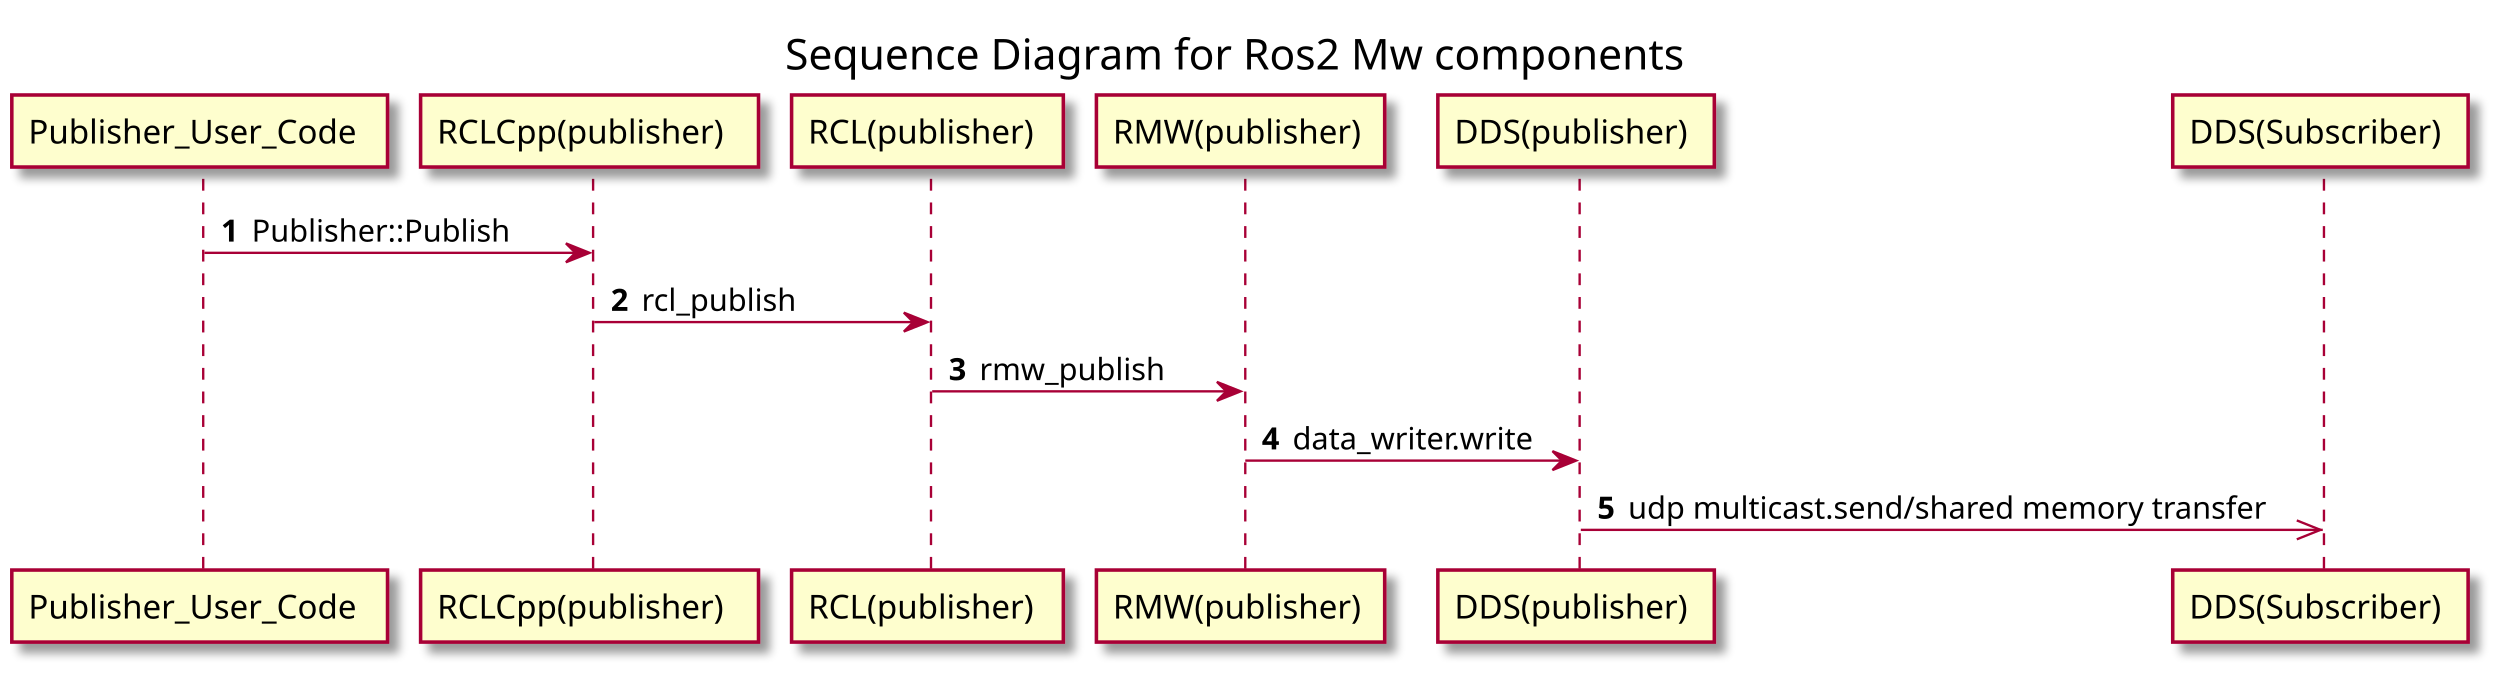
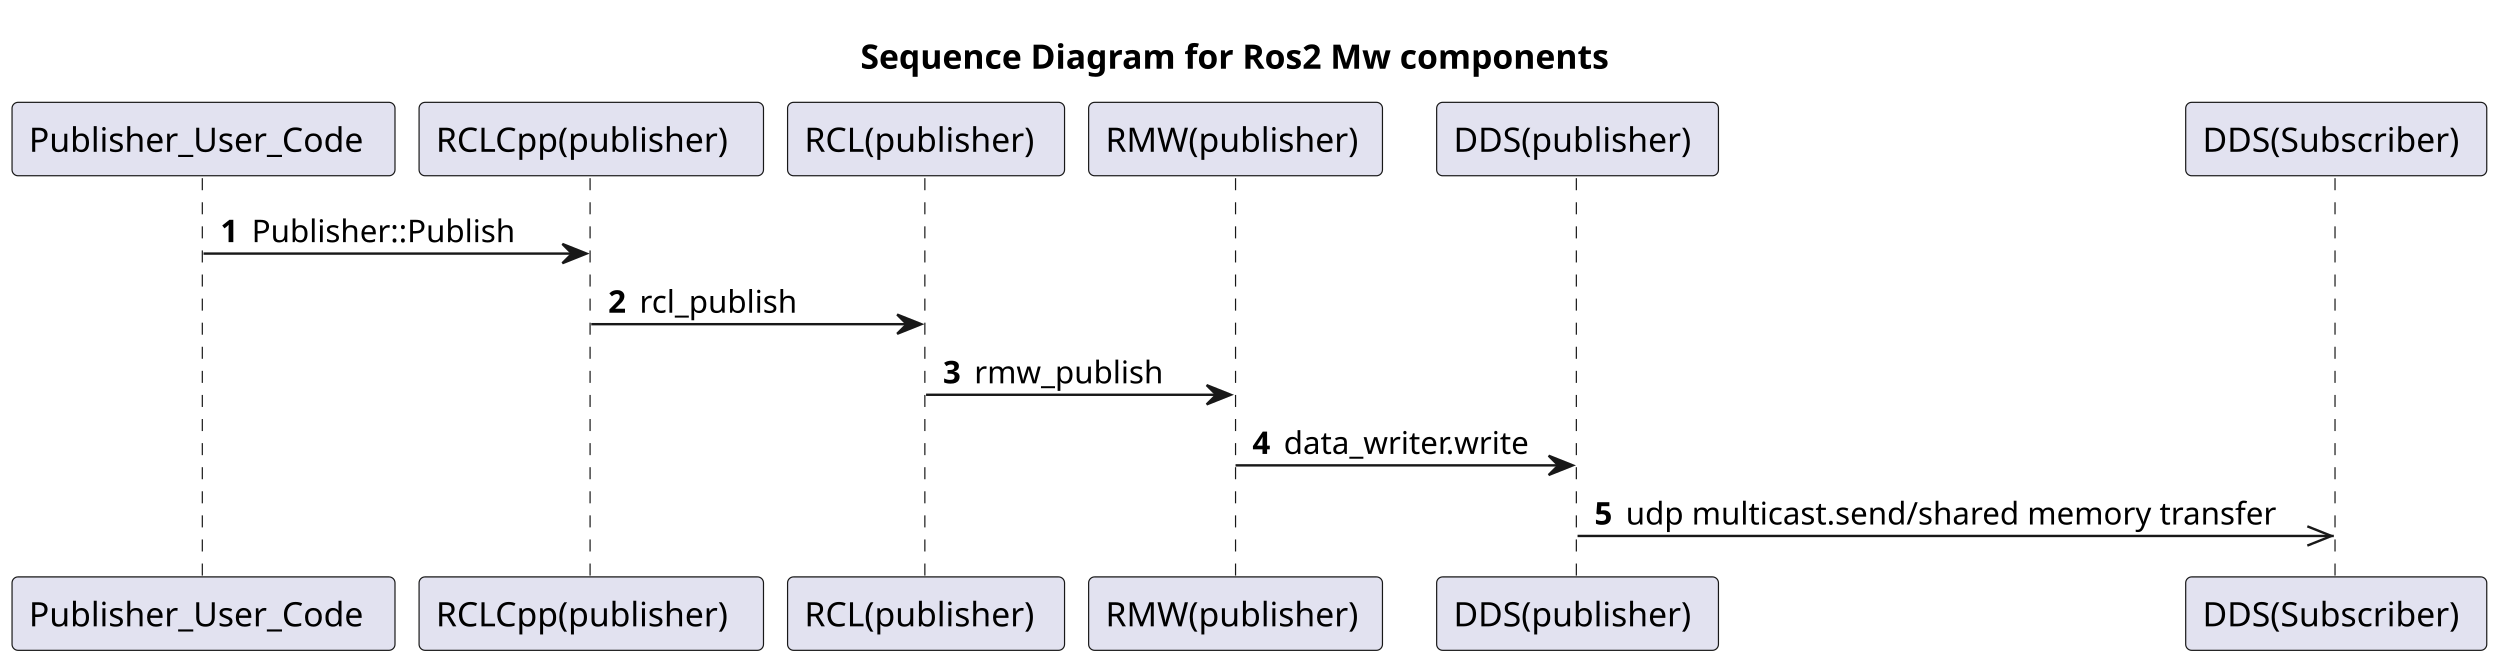
- <svg xmlns="http://www.w3.org/2000/svg" contentScriptType="application/ecmascript" contentStyleType="text/css" height="285px" preserveAspectRatio="none" style="width:1058px;height:285px;background:#FFFFFF;" version="1.1" viewBox="0 0 1058 285" width="1058px" zoomAndPan="magnify">
-   <defs>
-     <filter height="300%" id="f1niykof9lia54" width="300%" x="-1" y="-1">
-       <feGaussianBlur result="blurOut" stdDeviation="2.0" />
-       <feColorMatrix in="blurOut" result="blurOut2" type="matrix" values="0 0 0 0 0 0 0 0 0 0 0 0 0 0 0 0 0 0 .4 0" />
-       <feOffset dx="4.0" dy="4.0" in="blurOut2" result="blurOut3" />
-       <feBlend in="SourceGraphic" in2="blurOut3" mode="normal" />
-     </filter>
-   </defs>
+ <svg xmlns="http://www.w3.org/2000/svg" contentStyleType="text/css" height="276px" preserveAspectRatio="none" style="width:1038px;height:276px;background:#FFFFFF;" version="1.1" viewBox="0 0 1038 276" width="1038px" zoomAndPan="magnify">
+   <defs />
  <g>
-     <text fill="#000000" font-family="sans-serif" font-size="18" lengthAdjust="spacing" textLength="389" x="332.25" y="29.402">Sequence Diagram for Ros2 Mw components</text>
-     <line style="stroke:#A80036;stroke-width:1.0;stroke-dasharray:5.0,5.0;" x1="86" x2="86" y1="75.688" y2="242.24" />
-     <line style="stroke:#A80036;stroke-width:1.0;stroke-dasharray:5.0,5.0;" x1="251" x2="251" y1="75.688" y2="242.24" />
-     <line style="stroke:#A80036;stroke-width:1.0;stroke-dasharray:5.0,5.0;" x1="394" x2="394" y1="75.688" y2="242.24" />
-     <line style="stroke:#A80036;stroke-width:1.0;stroke-dasharray:5.0,5.0;" x1="527" x2="527" y1="75.688" y2="242.24" />
-     <line style="stroke:#A80036;stroke-width:1.0;stroke-dasharray:5.0,5.0;" x1="668.5" x2="668.5" y1="75.688" y2="242.24" />
-     <line style="stroke:#A80036;stroke-width:1.0;stroke-dasharray:5.0,5.0;" x1="983.5" x2="983.5" y1="75.688" y2="242.24" />
-     <rect fill="#FEFECE" filter="url(#f1niykof9lia54)" height="30.488" style="stroke:#A80036;stroke-width:1.5;" width="159" x="5" y="40.199" />
-     <text fill="#000000" font-family="sans-serif" font-size="14" lengthAdjust="spacing" textLength="145" x="12" y="60.734">Publisher_User_Code</text>
-     <rect fill="#FEFECE" filter="url(#f1niykof9lia54)" height="30.488" style="stroke:#A80036;stroke-width:1.5;" width="159" x="5" y="241.24" />
-     <text fill="#000000" font-family="sans-serif" font-size="14" lengthAdjust="spacing" textLength="145" x="12" y="261.775">Publisher_User_Code</text>
-     <rect fill="#FEFECE" filter="url(#f1niykof9lia54)" height="30.488" style="stroke:#A80036;stroke-width:1.5;" width="143" x="178" y="40.199" />
-     <text fill="#000000" font-family="sans-serif" font-size="14" lengthAdjust="spacing" textLength="129" x="185" y="60.734">RCLCpp(publisher)</text>
-     <rect fill="#FEFECE" filter="url(#f1niykof9lia54)" height="30.488" style="stroke:#A80036;stroke-width:1.5;" width="143" x="178" y="241.24" />
-     <text fill="#000000" font-family="sans-serif" font-size="14" lengthAdjust="spacing" textLength="129" x="185" y="261.775">RCLCpp(publisher)</text>
-     <rect fill="#FEFECE" filter="url(#f1niykof9lia54)" height="30.488" style="stroke:#A80036;stroke-width:1.5;" width="115" x="335" y="40.199" />
-     <text fill="#000000" font-family="sans-serif" font-size="14" lengthAdjust="spacing" textLength="101" x="342" y="60.734">RCL(publisher)</text>
-     <rect fill="#FEFECE" filter="url(#f1niykof9lia54)" height="30.488" style="stroke:#A80036;stroke-width:1.5;" width="115" x="335" y="241.24" />
-     <text fill="#000000" font-family="sans-serif" font-size="14" lengthAdjust="spacing" textLength="101" x="342" y="261.775">RCL(publisher)</text>
-     <rect fill="#FEFECE" filter="url(#f1niykof9lia54)" height="30.488" style="stroke:#A80036;stroke-width:1.5;" width="122" x="464" y="40.199" />
-     <text fill="#000000" font-family="sans-serif" font-size="14" lengthAdjust="spacing" textLength="108" x="471" y="60.734">RMW(publisher)</text>
-     <rect fill="#FEFECE" filter="url(#f1niykof9lia54)" height="30.488" style="stroke:#A80036;stroke-width:1.5;" width="122" x="464" y="241.24" />
-     <text fill="#000000" font-family="sans-serif" font-size="14" lengthAdjust="spacing" textLength="108" x="471" y="261.775">RMW(publisher)</text>
-     <rect fill="#FEFECE" filter="url(#f1niykof9lia54)" height="30.488" style="stroke:#A80036;stroke-width:1.5;" width="117" x="608.5" y="40.199" />
-     <text fill="#000000" font-family="sans-serif" font-size="14" lengthAdjust="spacing" textLength="103" x="615.5" y="60.734">DDS(publisher)</text>
-     <rect fill="#FEFECE" filter="url(#f1niykof9lia54)" height="30.488" style="stroke:#A80036;stroke-width:1.5;" width="117" x="608.5" y="241.24" />
-     <text fill="#000000" font-family="sans-serif" font-size="14" lengthAdjust="spacing" textLength="103" x="615.5" y="261.775">DDS(publisher)</text>
-     <rect fill="#FEFECE" filter="url(#f1niykof9lia54)" height="30.488" style="stroke:#A80036;stroke-width:1.5;" width="125" x="919.5" y="40.199" />
-     <text fill="#000000" font-family="sans-serif" font-size="14" lengthAdjust="spacing" textLength="111" x="926.5" y="60.734">DDS(Subscriber)</text>
-     <rect fill="#FEFECE" filter="url(#f1niykof9lia54)" height="30.488" style="stroke:#A80036;stroke-width:1.5;" width="125" x="919.5" y="241.24" />
-     <text fill="#000000" font-family="sans-serif" font-size="14" lengthAdjust="spacing" textLength="111" x="926.5" y="261.775">DDS(Subscriber)</text>
-     <polygon fill="#A80036" points="239.5,102.998,249.5,106.998,239.5,110.998,243.5,106.998" style="stroke:#A80036;stroke-width:1.0;" />
-     <line style="stroke:#A80036;stroke-width:1.0;" x1="86.5" x2="245.5" y1="106.998" y2="106.998" />
-     <text fill="#000000" font-family="sans-serif" font-size="13" font-weight="bold" lengthAdjust="spacing" textLength="9" x="93.5" y="102.256">1</text>
-     <text fill="#000000" font-family="sans-serif" font-size="13" lengthAdjust="spacing" textLength="112" x="106.5" y="102.256">Publisher::Publish</text>
-     <polygon fill="#A80036" points="382.5,132.309,392.5,136.309,382.5,140.309,386.5,136.309" style="stroke:#A80036;stroke-width:1.0;" />
-     <line style="stroke:#A80036;stroke-width:1.0;" x1="251.5" x2="388.5" y1="136.309" y2="136.309" />
-     <text fill="#000000" font-family="sans-serif" font-size="13" font-weight="bold" lengthAdjust="spacing" textLength="9" x="258.5" y="131.566">2</text>
-     <text fill="#000000" font-family="sans-serif" font-size="13" lengthAdjust="spacing" textLength="70" x="271.5" y="131.566">rcl_publish</text>
-     <polygon fill="#A80036" points="515,161.619,525,165.619,515,169.619,519,165.619" style="stroke:#A80036;stroke-width:1.0;" />
-     <line style="stroke:#A80036;stroke-width:1.0;" x1="394.5" x2="521" y1="165.619" y2="165.619" />
-     <text fill="#000000" font-family="sans-serif" font-size="13" font-weight="bold" lengthAdjust="spacing" textLength="9" x="401.5" y="160.877">3</text>
-     <text fill="#000000" font-family="sans-serif" font-size="13" lengthAdjust="spacing" textLength="81" x="414.5" y="160.877">rmw_publish</text>
-     <polygon fill="#A80036" points="657,190.93,667,194.93,657,198.93,661,194.93" style="stroke:#A80036;stroke-width:1.0;" />
-     <line style="stroke:#A80036;stroke-width:1.0;" x1="527" x2="663" y1="194.93" y2="194.93" />
-     <text fill="#000000" font-family="sans-serif" font-size="13" font-weight="bold" lengthAdjust="spacing" textLength="9" x="534" y="190.188">4</text>
-     <text fill="#000000" font-family="sans-serif" font-size="13" lengthAdjust="spacing" textLength="105" x="547" y="190.188">data_writer.write</text>
-     <line style="stroke:#A80036;stroke-width:1.0;" x1="982" x2="972" y1="224.24" y2="220.24" />
-     <line style="stroke:#A80036;stroke-width:1.0;" x1="982" x2="972" y1="224.24" y2="228.24" />
-     <line style="stroke:#A80036;stroke-width:1.0;" x1="669" x2="983" y1="224.24" y2="224.24" />
-     <text fill="#000000" font-family="sans-serif" font-size="13" font-weight="bold" lengthAdjust="spacing" textLength="9" x="676" y="219.498">5</text>
-     <text fill="#000000" font-family="sans-serif" font-size="13" lengthAdjust="spacing" textLength="278" x="689" y="219.498">udp multicast.send/shared memory transfer</text>
+     <rect height="26.488" style="stroke:#00000000;stroke-width:1.0;fill:none;" width="332" x="352.25" y="10" />
+     <text fill="#000000" font-family="sans-serif" font-size="14" font-weight="bold" lengthAdjust="spacing" textLength="322" x="357.25" y="28.535">Sequence Diagram for Ros2 Mw components</text>
+     <line style="stroke:#181818;stroke-width:0.5;stroke-dasharray:5.0,5.0;" x1="84" x2="84" y1="73.977" y2="240.529" />
+     <line style="stroke:#181818;stroke-width:0.5;stroke-dasharray:5.0,5.0;" x1="245" x2="245" y1="73.977" y2="240.529" />
+     <line style="stroke:#181818;stroke-width:0.5;stroke-dasharray:5.0,5.0;" x1="384" x2="384" y1="73.977" y2="240.529" />
+     <line style="stroke:#181818;stroke-width:0.5;stroke-dasharray:5.0,5.0;" x1="513" x2="513" y1="73.977" y2="240.529" />
+     <line style="stroke:#181818;stroke-width:0.5;stroke-dasharray:5.0,5.0;" x1="654.5" x2="654.5" y1="73.977" y2="240.529" />
+     <line style="stroke:#181818;stroke-width:0.5;stroke-dasharray:5.0,5.0;" x1="969.5" x2="969.5" y1="73.977" y2="240.529" />
+     <rect fill="#E2E2F0" height="30.488" rx="2.5" ry="2.5" style="stroke:#181818;stroke-width:0.5;" width="159" x="5" y="42.488" />
+     <text fill="#000000" font-family="sans-serif" font-size="14" lengthAdjust="spacing" textLength="145" x="12" y="63.023">Publisher_User_Code</text>
+     <rect fill="#E2E2F0" height="30.488" rx="2.5" ry="2.5" style="stroke:#181818;stroke-width:0.5;" width="159" x="5" y="239.529" />
+     <text fill="#000000" font-family="sans-serif" font-size="14" lengthAdjust="spacing" textLength="145" x="12" y="260.065">Publisher_User_Code</text>
+     <rect fill="#E2E2F0" height="30.488" rx="2.5" ry="2.5" style="stroke:#181818;stroke-width:0.5;" width="143" x="174" y="42.488" />
+     <text fill="#000000" font-family="sans-serif" font-size="14" lengthAdjust="spacing" textLength="129" x="181" y="63.023">RCLCpp(publisher)</text>
+     <rect fill="#E2E2F0" height="30.488" rx="2.5" ry="2.5" style="stroke:#181818;stroke-width:0.5;" width="143" x="174" y="239.529" />
+     <text fill="#000000" font-family="sans-serif" font-size="14" lengthAdjust="spacing" textLength="129" x="181" y="260.065">RCLCpp(publisher)</text>
+     <rect fill="#E2E2F0" height="30.488" rx="2.5" ry="2.5" style="stroke:#181818;stroke-width:0.5;" width="115" x="327" y="42.488" />
+     <text fill="#000000" font-family="sans-serif" font-size="14" lengthAdjust="spacing" textLength="101" x="334" y="63.023">RCL(publisher)</text>
+     <rect fill="#E2E2F0" height="30.488" rx="2.5" ry="2.5" style="stroke:#181818;stroke-width:0.5;" width="115" x="327" y="239.529" />
+     <text fill="#000000" font-family="sans-serif" font-size="14" lengthAdjust="spacing" textLength="101" x="334" y="260.065">RCL(publisher)</text>
+     <rect fill="#E2E2F0" height="30.488" rx="2.5" ry="2.5" style="stroke:#181818;stroke-width:0.5;" width="122" x="452" y="42.488" />
+     <text fill="#000000" font-family="sans-serif" font-size="14" lengthAdjust="spacing" textLength="108" x="459" y="63.023">RMW(publisher)</text>
+     <rect fill="#E2E2F0" height="30.488" rx="2.5" ry="2.5" style="stroke:#181818;stroke-width:0.5;" width="122" x="452" y="239.529" />
+     <text fill="#000000" font-family="sans-serif" font-size="14" lengthAdjust="spacing" textLength="108" x="459" y="260.065">RMW(publisher)</text>
+     <rect fill="#E2E2F0" height="30.488" rx="2.5" ry="2.5" style="stroke:#181818;stroke-width:0.5;" width="117" x="596.5" y="42.488" />
+     <text fill="#000000" font-family="sans-serif" font-size="14" lengthAdjust="spacing" textLength="103" x="603.5" y="63.023">DDS(publisher)</text>
+     <rect fill="#E2E2F0" height="30.488" rx="2.5" ry="2.5" style="stroke:#181818;stroke-width:0.5;" width="117" x="596.5" y="239.529" />
+     <text fill="#000000" font-family="sans-serif" font-size="14" lengthAdjust="spacing" textLength="103" x="603.5" y="260.065">DDS(publisher)</text>
+     <rect fill="#E2E2F0" height="30.488" rx="2.5" ry="2.5" style="stroke:#181818;stroke-width:0.5;" width="125" x="907.5" y="42.488" />
+     <text fill="#000000" font-family="sans-serif" font-size="14" lengthAdjust="spacing" textLength="111" x="914.5" y="63.023">DDS(Subscriber)</text>
+     <rect fill="#E2E2F0" height="30.488" rx="2.5" ry="2.5" style="stroke:#181818;stroke-width:0.5;" width="125" x="907.5" y="239.529" />
+     <text fill="#000000" font-family="sans-serif" font-size="14" lengthAdjust="spacing" textLength="111" x="914.5" y="260.065">DDS(Subscriber)</text>
+     <polygon fill="#181818" points="233.5,101.287,243.5,105.287,233.5,109.287,237.5,105.287" style="stroke:#181818;stroke-width:1.0;" />
+     <line style="stroke:#181818;stroke-width:1.0;" x1="84.5" x2="239.5" y1="105.287" y2="105.287" />
+     <text fill="#000000" font-family="sans-serif" font-size="13" font-weight="bold" lengthAdjust="spacing" textLength="9" x="91.5" y="100.545">1</text>
+     <text fill="#000000" font-family="sans-serif" font-size="13" lengthAdjust="spacing" textLength="112" x="104.5" y="100.545">Publisher::Publish</text>
+     <polygon fill="#181818" points="372.5,130.598,382.5,134.598,372.5,138.598,376.5,134.598" style="stroke:#181818;stroke-width:1.0;" />
+     <line style="stroke:#181818;stroke-width:1.0;" x1="245.5" x2="378.5" y1="134.598" y2="134.598" />
+     <text fill="#000000" font-family="sans-serif" font-size="13" font-weight="bold" lengthAdjust="spacing" textLength="9" x="252.5" y="129.856">2</text>
+     <text fill="#000000" font-family="sans-serif" font-size="13" lengthAdjust="spacing" textLength="70" x="265.5" y="129.856">rcl_publish</text>
+     <polygon fill="#181818" points="501,159.908,511,163.908,501,167.908,505,163.908" style="stroke:#181818;stroke-width:1.0;" />
+     <line style="stroke:#181818;stroke-width:1.0;" x1="384.5" x2="507" y1="163.908" y2="163.908" />
+     <text fill="#000000" font-family="sans-serif" font-size="13" font-weight="bold" lengthAdjust="spacing" textLength="9" x="391.5" y="159.166">3</text>
+     <text fill="#000000" font-family="sans-serif" font-size="13" lengthAdjust="spacing" textLength="81" x="404.5" y="159.166">rmw_publish</text>
+     <polygon fill="#181818" points="643,189.219,653,193.219,643,197.219,647,193.219" style="stroke:#181818;stroke-width:1.0;" />
+     <line style="stroke:#181818;stroke-width:1.0;" x1="513" x2="649" y1="193.219" y2="193.219" />
+     <text fill="#000000" font-family="sans-serif" font-size="13" font-weight="bold" lengthAdjust="spacing" textLength="9" x="520" y="188.477">4</text>
+     <text fill="#000000" font-family="sans-serif" font-size="13" lengthAdjust="spacing" textLength="105" x="533" y="188.477">data_writer.write</text>
+     <line style="stroke:#181818;stroke-width:1.0;" x1="968" x2="958" y1="222.529" y2="218.529" />
+     <line style="stroke:#181818;stroke-width:1.0;" x1="968" x2="958" y1="222.529" y2="226.529" />
+     <line style="stroke:#181818;stroke-width:1.0;" x1="655" x2="969" y1="222.529" y2="222.529" />
+     <text fill="#000000" font-family="sans-serif" font-size="13" font-weight="bold" lengthAdjust="spacing" textLength="9" x="662" y="217.787">5</text>
+     <text fill="#000000" font-family="sans-serif" font-size="13" lengthAdjust="spacing" textLength="278" x="675" y="217.787">udp multicast.send/shared memory transfer</text>
  </g>
</svg>
